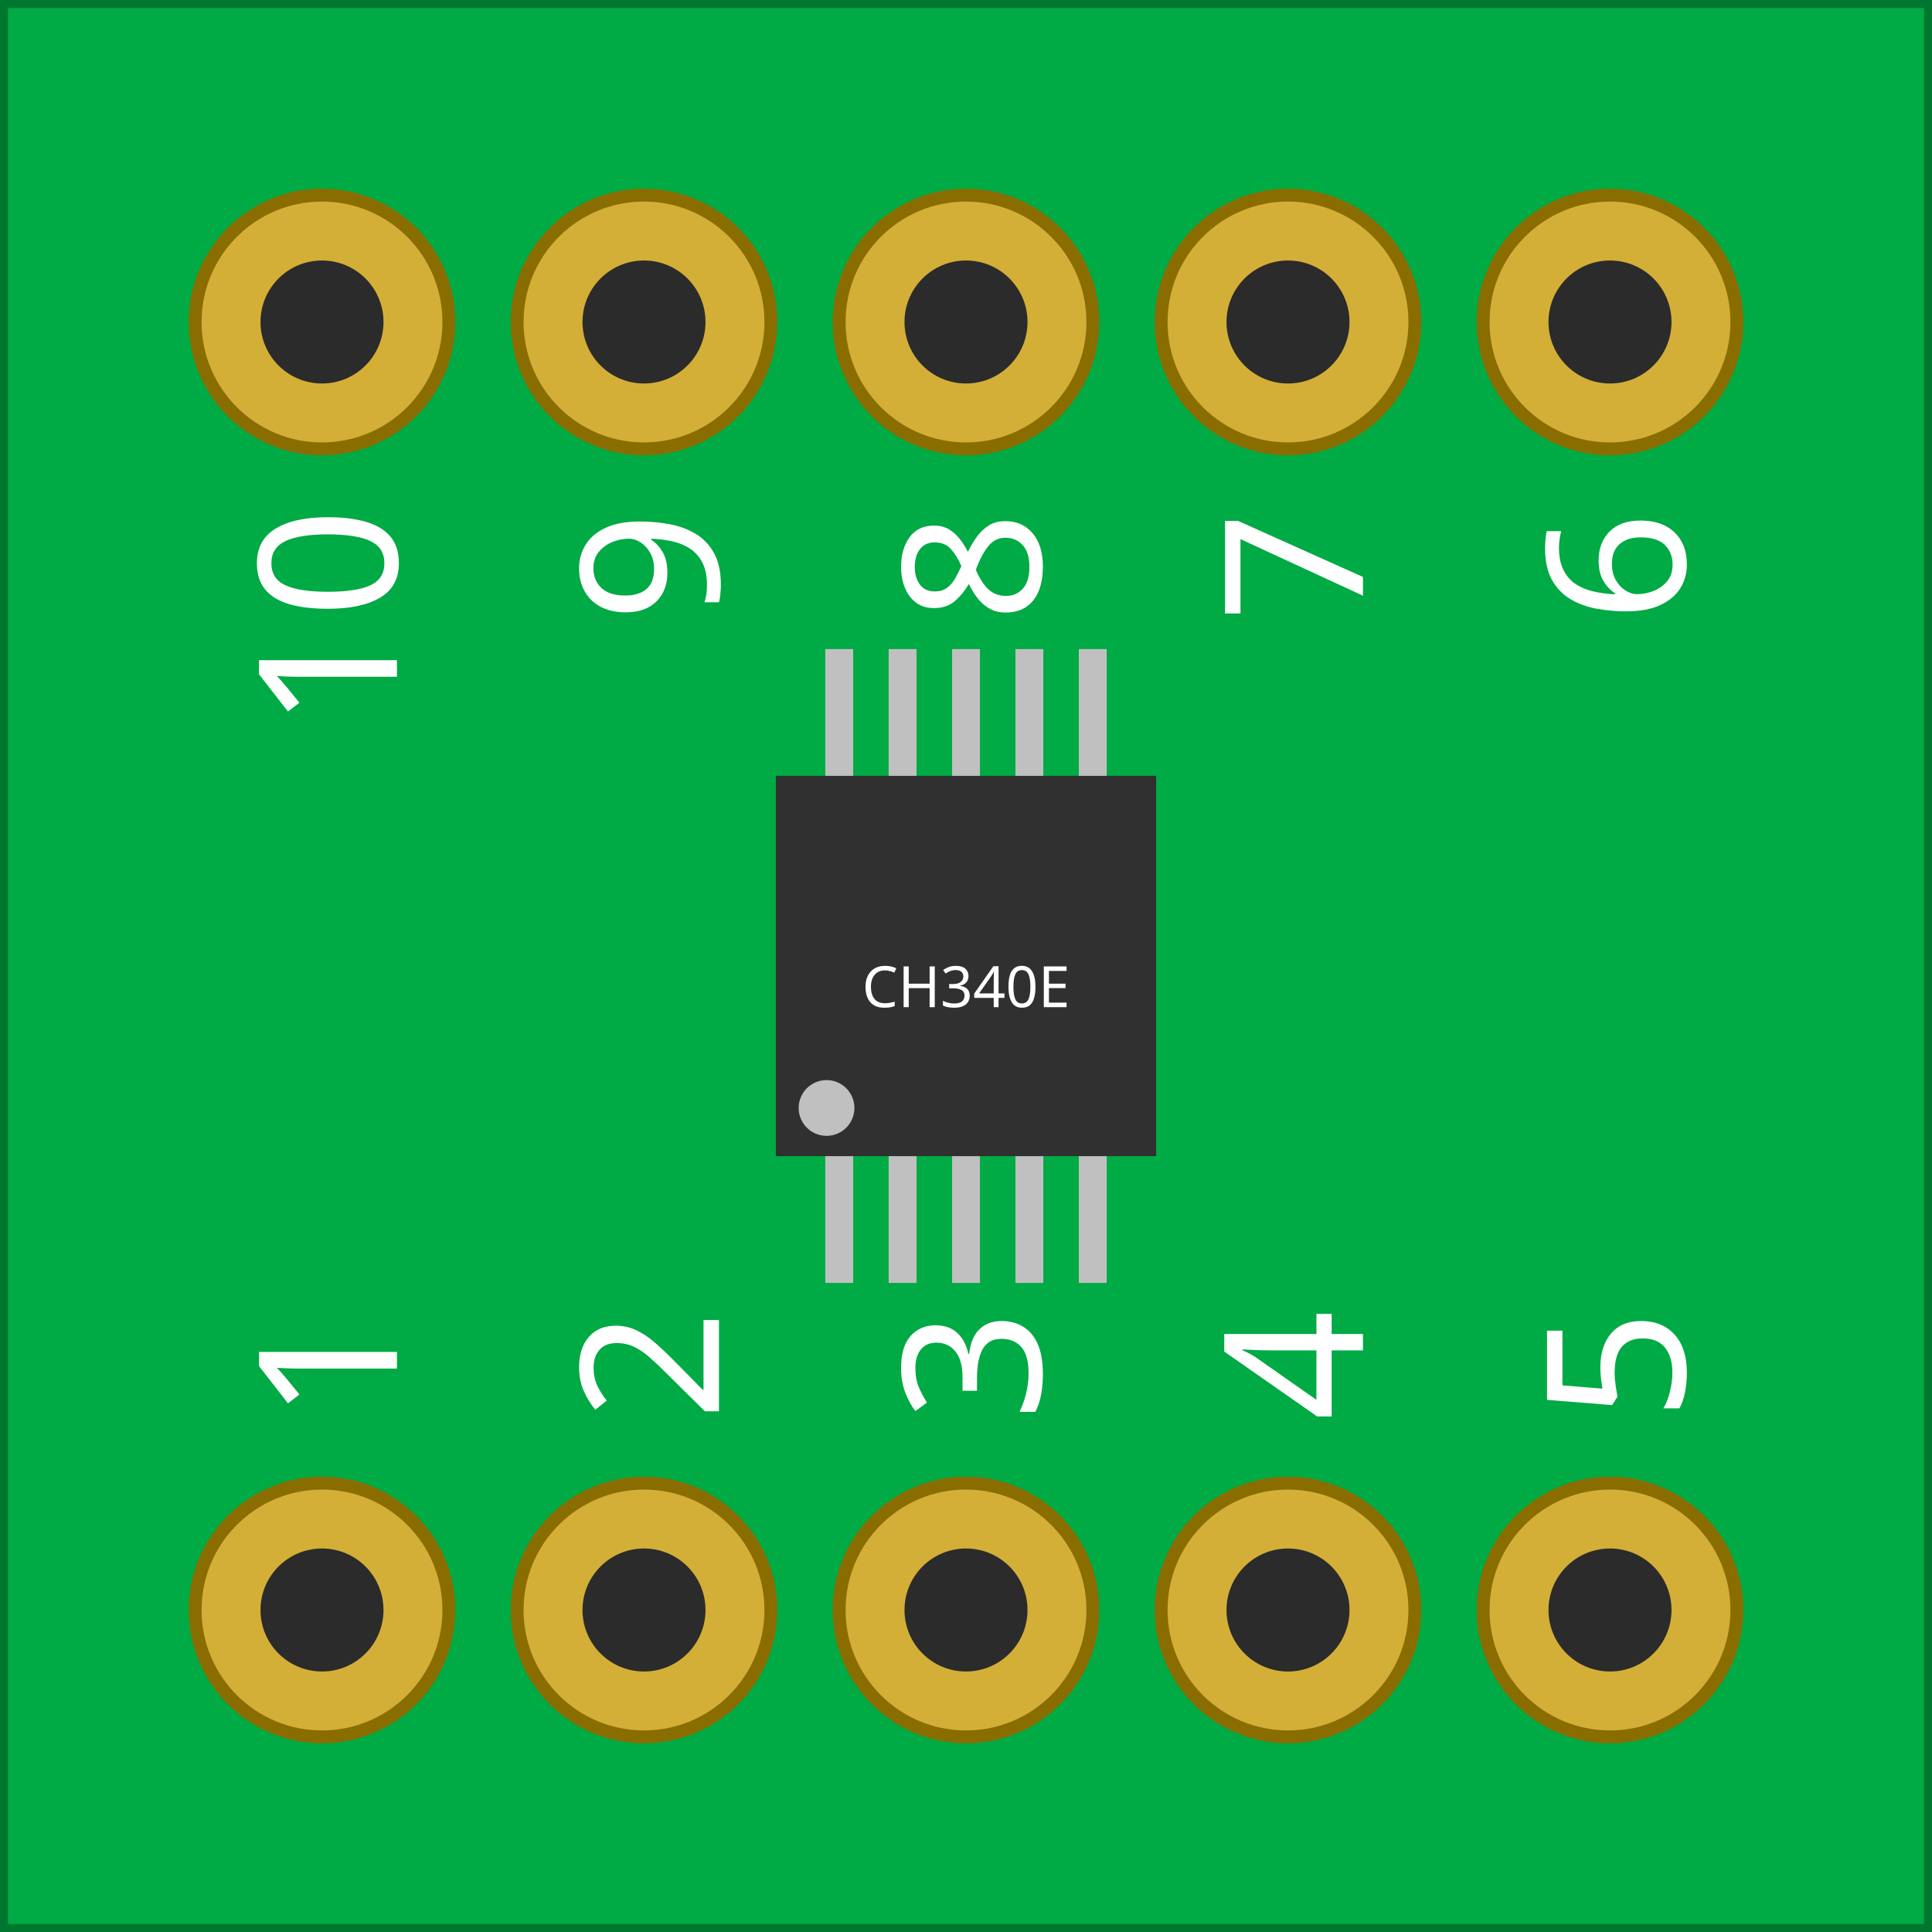
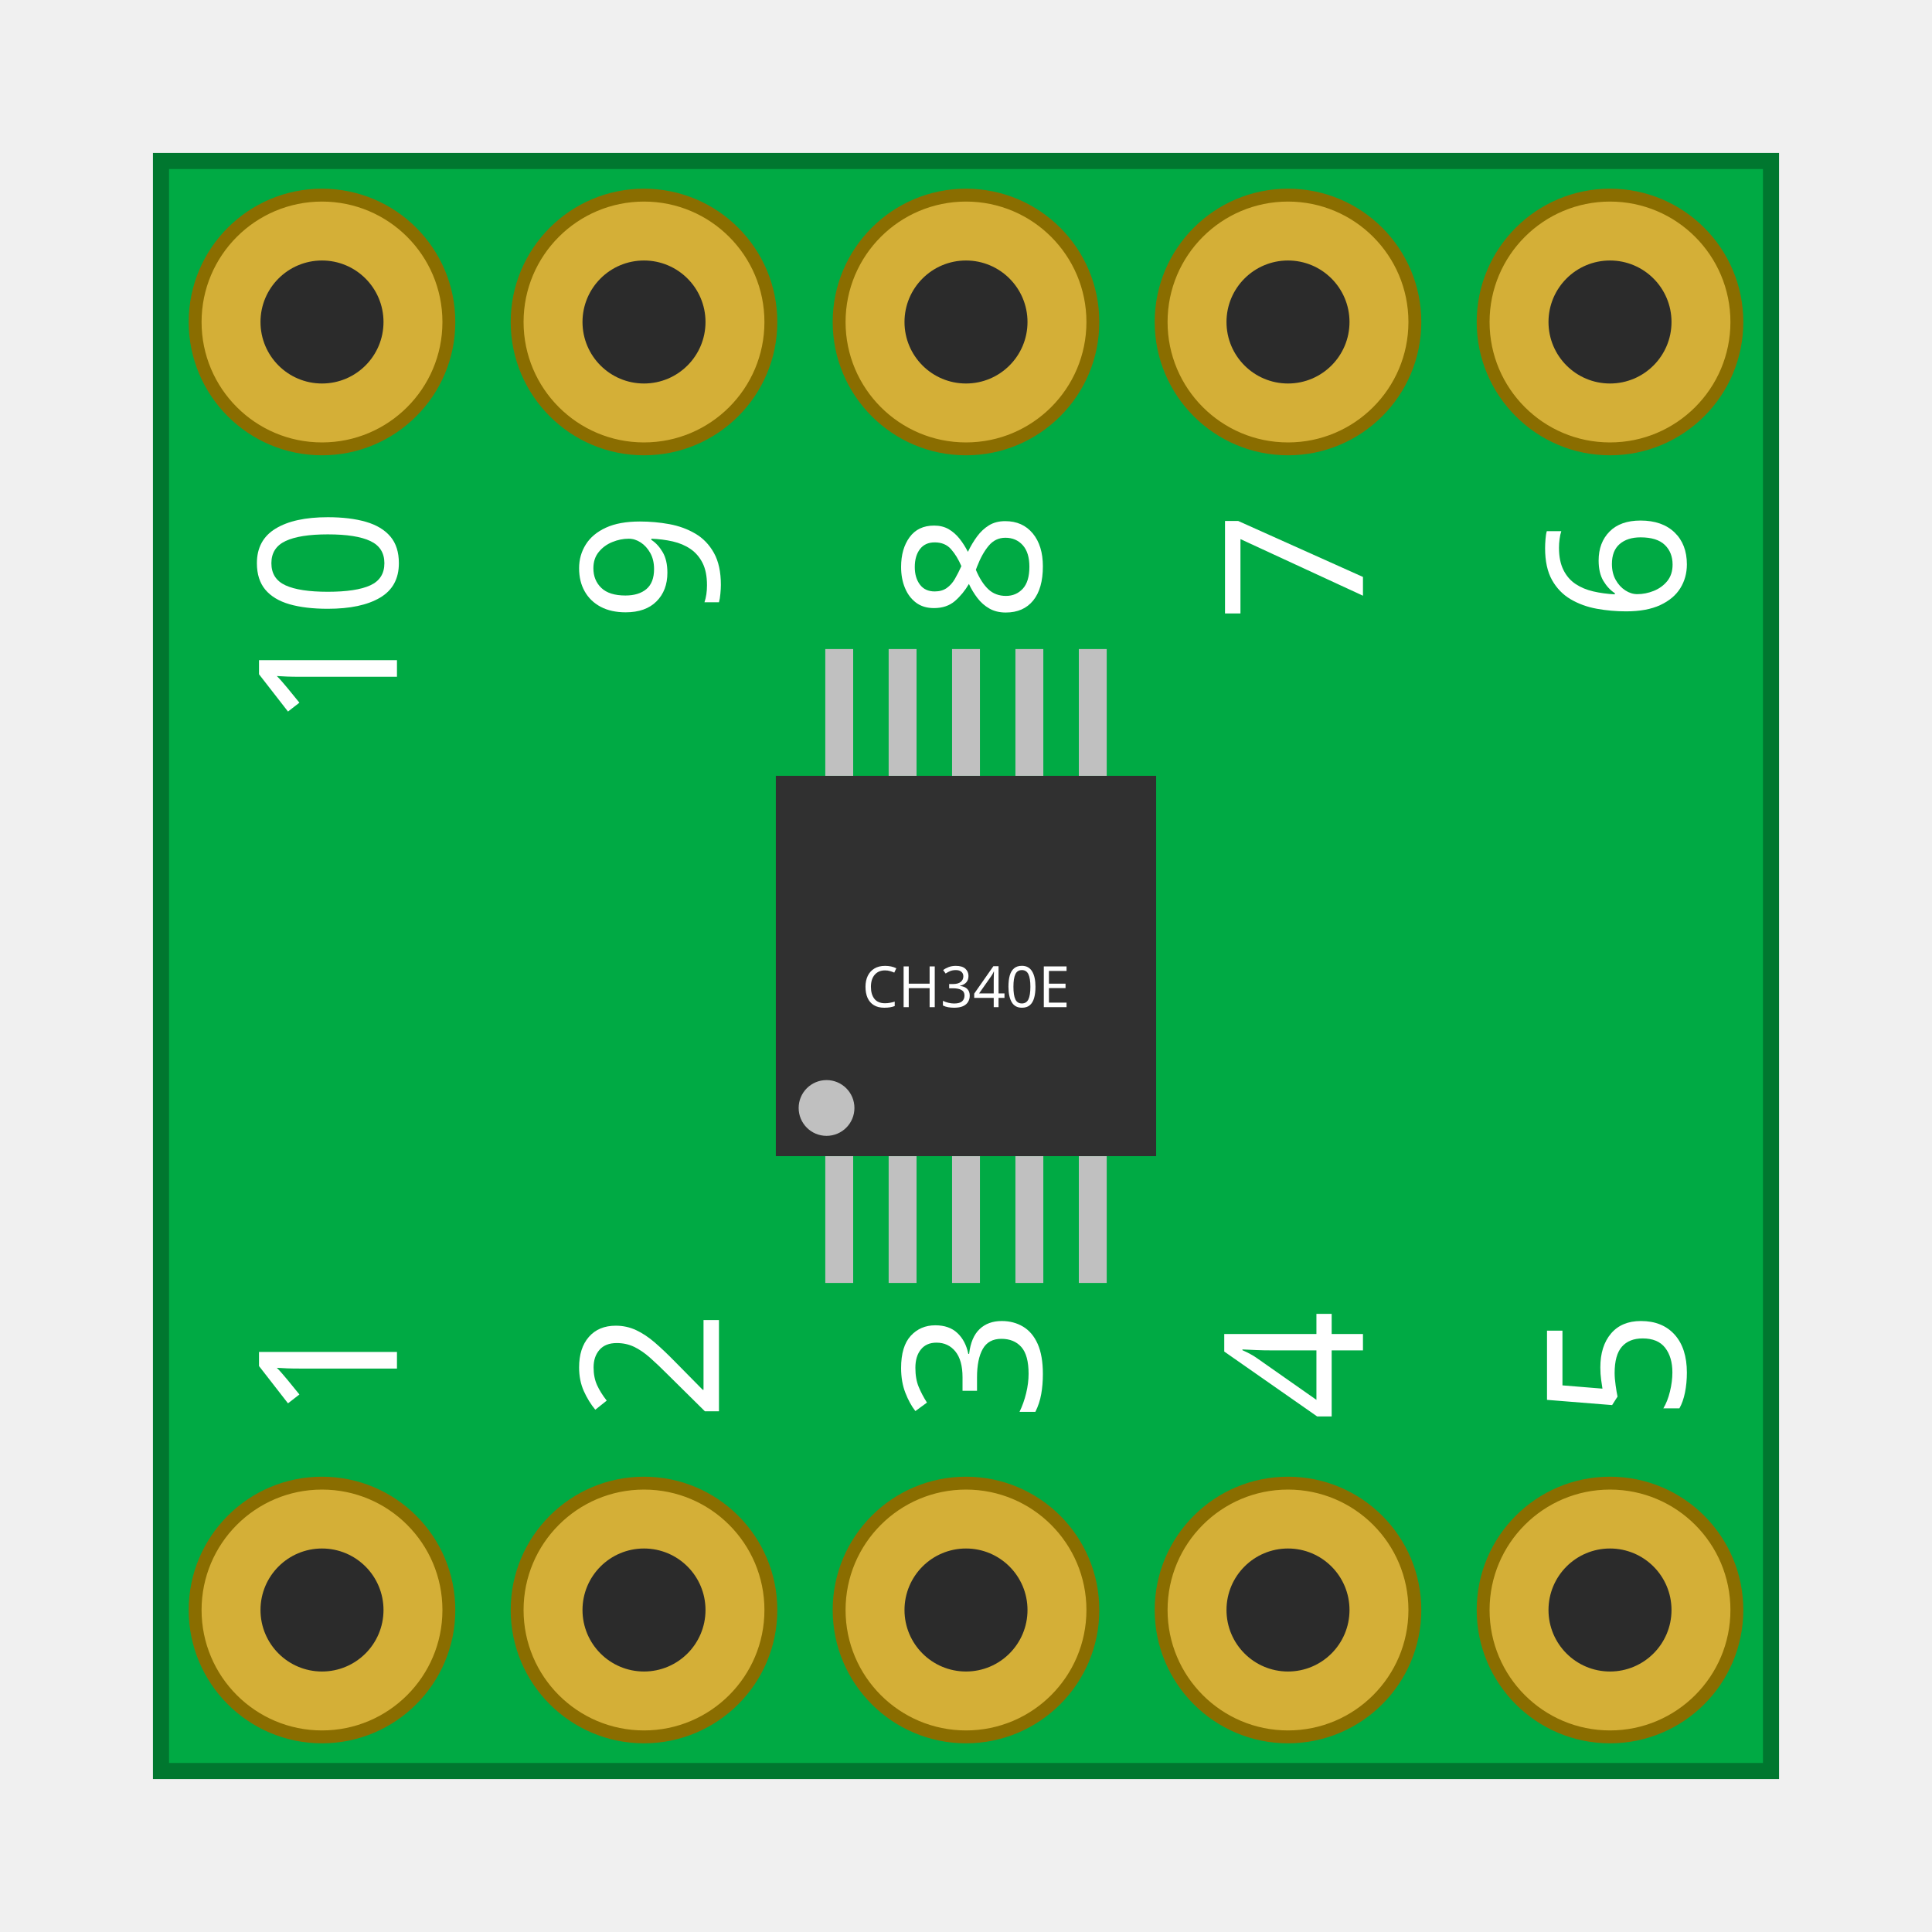
<svg xmlns="http://www.w3.org/2000/svg" width="15.24mm" height="15.24mm" viewBox="0 0 600 600">
  <g id="breadboard">
-     <rect x="0" y="0" width="600" height="600" fill="#00aa44" stroke="#00772f" stroke-width="5" />
+     <rect x="50" y="50" width="500" height="500" fill="#00aa44" stroke="#00772f" stroke-width="5" />
    <rect x="240.94" y="240.94" width="118.11" height="118.11" fill="#303030" stroke="none" />
    <rect x="256.30" y="201.57" width="8.66" height="39.37" fill="#c0c0c0" stroke="none" />
    <rect x="256.30" y="359.06" width="8.66" height="39.37" fill="#c0c0c0" stroke="none" />
    <rect x="275.98" y="201.57" width="8.66" height="39.37" fill="#c0c0c0" stroke="none" />
    <rect x="275.98" y="359.06" width="8.66" height="39.37" fill="#c0c0c0" stroke="none" />
    <rect x="295.67" y="201.57" width="8.66" height="39.37" fill="#c0c0c0" stroke="none" />
    <rect x="295.67" y="359.06" width="8.66" height="39.37" fill="#c0c0c0" stroke="none" />
    <rect x="315.35" y="201.57" width="8.66" height="39.37" fill="#c0c0c0" stroke="none" />
    <rect x="315.35" y="359.06" width="8.66" height="39.37" fill="#c0c0c0" stroke="none" />
    <rect x="335.04" y="201.57" width="8.66" height="39.37" fill="#c0c0c0" stroke="none" />
    <rect x="335.04" y="359.06" width="8.66" height="39.37" fill="#c0c0c0" stroke="none" />
    <circle cx="256.69" cy="344.09" r="8.66" fill="#c0c0c0" stroke="none" />
    <text x="300.00" y="305.91" font-size="17.72" fill="#ffffff" text-anchor="middle" dominant-baseline="central" font-family="DroidSans">CH340E</text>
    <circle id="connector0pin" connectorname="UD+" cx="100.0" cy="500.0" r="39.4" fill="#d4af37" stroke="#8a6d00" stroke-width="4" />
    <circle cx="100.0" cy="500.0" r="19.1" fill="#2b2b2b" />
    <circle id="connector9pin" connectorname="V3" cx="100.0" cy="100.0" r="39.4" fill="#d4af37" stroke="#8a6d00" stroke-width="4" />
    <circle cx="100.0" cy="100.0" r="19.1" fill="#2b2b2b" />
    <circle id="connector1pin" connectorname="UD-" cx="200.0" cy="500.0" r="39.4" fill="#d4af37" stroke="#8a6d00" stroke-width="4" />
    <circle cx="200.0" cy="500.0" r="19.1" fill="#2b2b2b" />
    <circle id="connector8pin" connectorname="RXD" cx="200.0" cy="100.0" r="39.4" fill="#d4af37" stroke="#8a6d00" stroke-width="4" />
    <circle cx="200.0" cy="100.0" r="19.1" fill="#2b2b2b" />
    <circle id="connector2pin" connectorname="GND" cx="300.0" cy="500.0" r="39.4" fill="#d4af37" stroke="#8a6d00" stroke-width="4" />
    <circle cx="300.0" cy="500.0" r="19.1" fill="#2b2b2b" />
    <circle id="connector7pin" connectorname="TXD" cx="300.0" cy="100.0" r="39.4" fill="#d4af37" stroke="#8a6d00" stroke-width="4" />
    <circle cx="300.0" cy="100.0" r="19.1" fill="#2b2b2b" />
    <circle id="connector3pin" connectorname="RTS#" cx="400.0" cy="500.0" r="39.4" fill="#d4af37" stroke="#8a6d00" stroke-width="4" />
    <circle cx="400.0" cy="500.0" r="19.1" fill="#2b2b2b" />
    <circle id="connector6pin" connectorname="VCC" cx="400.0" cy="100.0" r="39.4" fill="#d4af37" stroke="#8a6d00" stroke-width="4" />
    <circle cx="400.0" cy="100.0" r="19.1" fill="#2b2b2b" />
    <circle id="connector4pin" connectorname="CTS#" cx="500.0" cy="500.0" r="39.4" fill="#d4af37" stroke="#8a6d00" stroke-width="4" />
    <circle cx="500.0" cy="500.0" r="19.1" fill="#2b2b2b" />
    <circle id="connector5pin" connectorname="TNOW" cx="500.0" cy="100.0" r="39.4" fill="#d4af37" stroke="#8a6d00" stroke-width="4" />
    <circle cx="500.0" cy="100.0" r="19.1" fill="#2b2b2b" />
    <text x="100.0" y="192" font-size="60" fill="#ffffff" text-anchor="middle" dominant-baseline="central" font-family="DroidSans" transform="rotate(-90 100.0 192)">10</text>
    <text x="100.0" y="424" font-size="60" fill="#ffffff" text-anchor="middle" dominant-baseline="central" font-family="DroidSans" transform="rotate(-90 100.0 424)">1</text>
    <text x="200.0" y="176" font-size="60" fill="#ffffff" text-anchor="middle" dominant-baseline="central" font-family="DroidSans" transform="rotate(-90 200.0 176)">9</text>
    <text x="200.0" y="424" font-size="60" fill="#ffffff" text-anchor="middle" dominant-baseline="central" font-family="DroidSans" transform="rotate(-90 200.0 424)">2</text>
    <text x="300.0" y="176" font-size="60" fill="#ffffff" text-anchor="middle" dominant-baseline="central" font-family="DroidSans" transform="rotate(-90 300.0 176)">8</text>
    <text x="300.0" y="424" font-size="60" fill="#ffffff" text-anchor="middle" dominant-baseline="central" font-family="DroidSans" transform="rotate(-90 300.0 424)">3</text>
    <text x="400.0" y="176" font-size="60" fill="#ffffff" text-anchor="middle" dominant-baseline="central" font-family="DroidSans" transform="rotate(-90 400.0 176)">7</text>
    <text x="400.0" y="424" font-size="60" fill="#ffffff" text-anchor="middle" dominant-baseline="central" font-family="DroidSans" transform="rotate(-90 400.0 424)">4</text>
    <text x="500.0" y="176" font-size="60" fill="#ffffff" text-anchor="middle" dominant-baseline="central" font-family="DroidSans" transform="rotate(-90 500.0 176)">6</text>
    <text x="500.0" y="424" font-size="60" fill="#ffffff" text-anchor="middle" dominant-baseline="central" font-family="DroidSans" transform="rotate(-90 500.0 424)">5</text>
  </g>
</svg>
